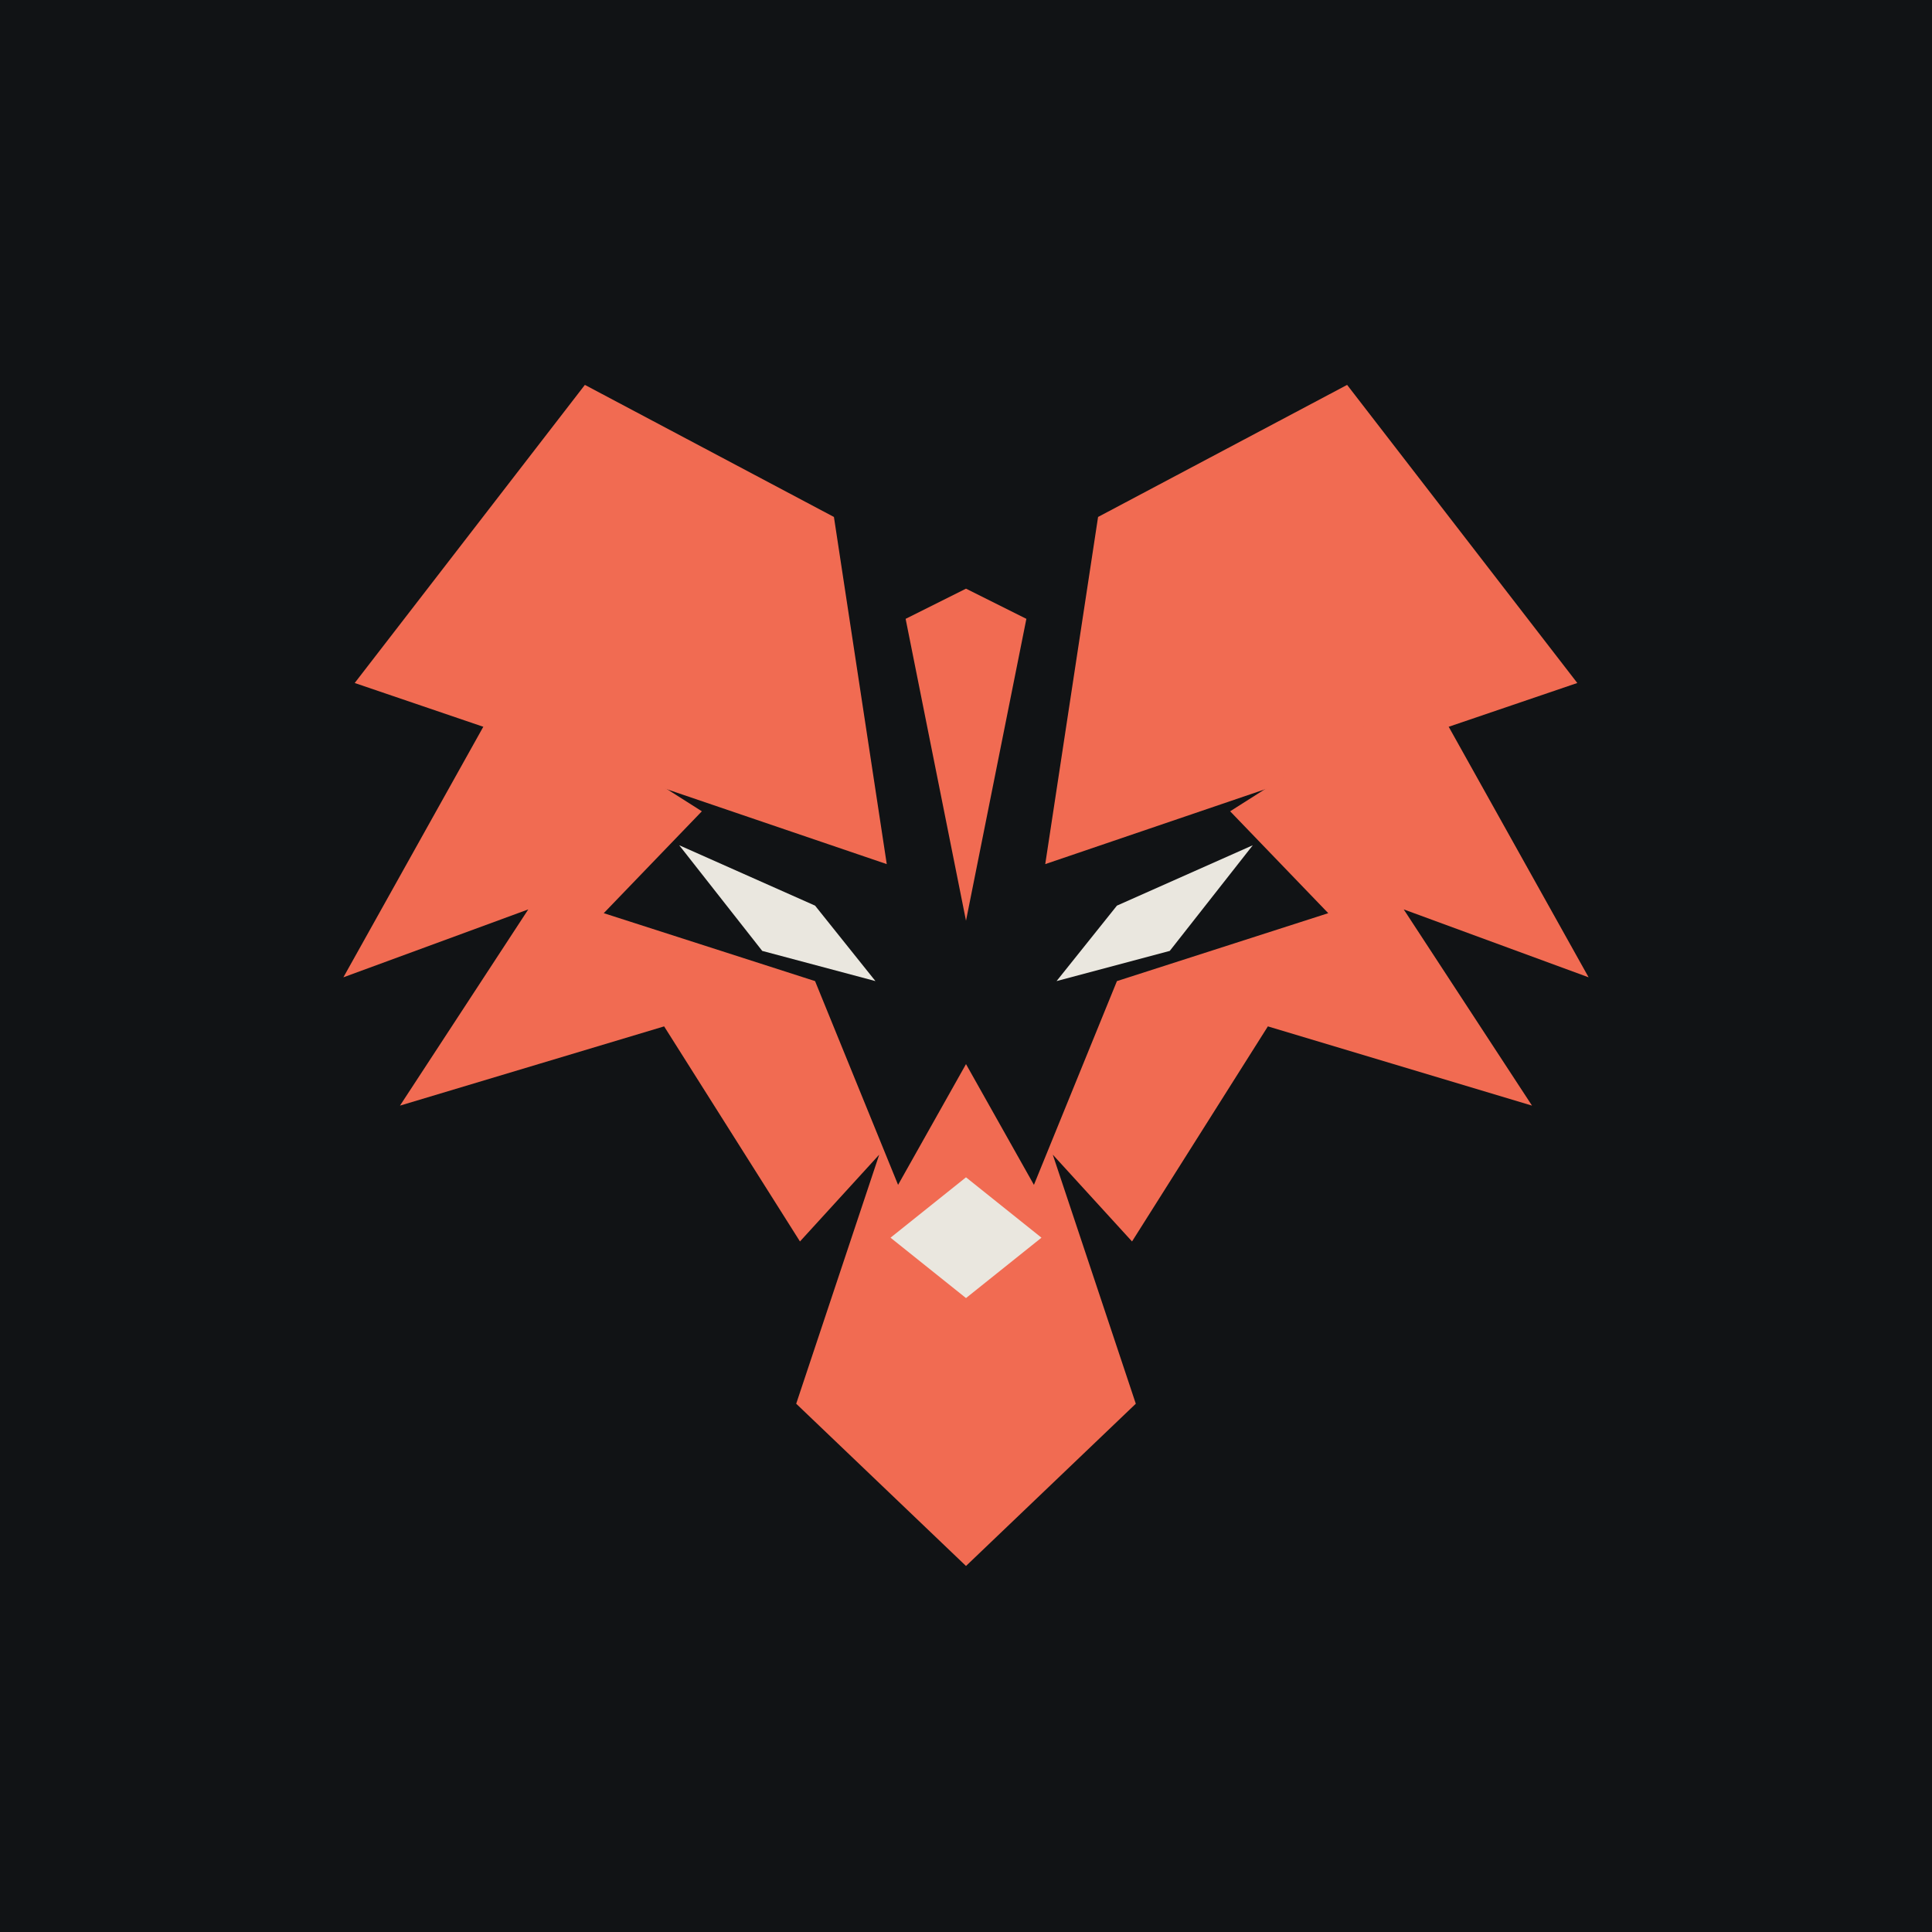
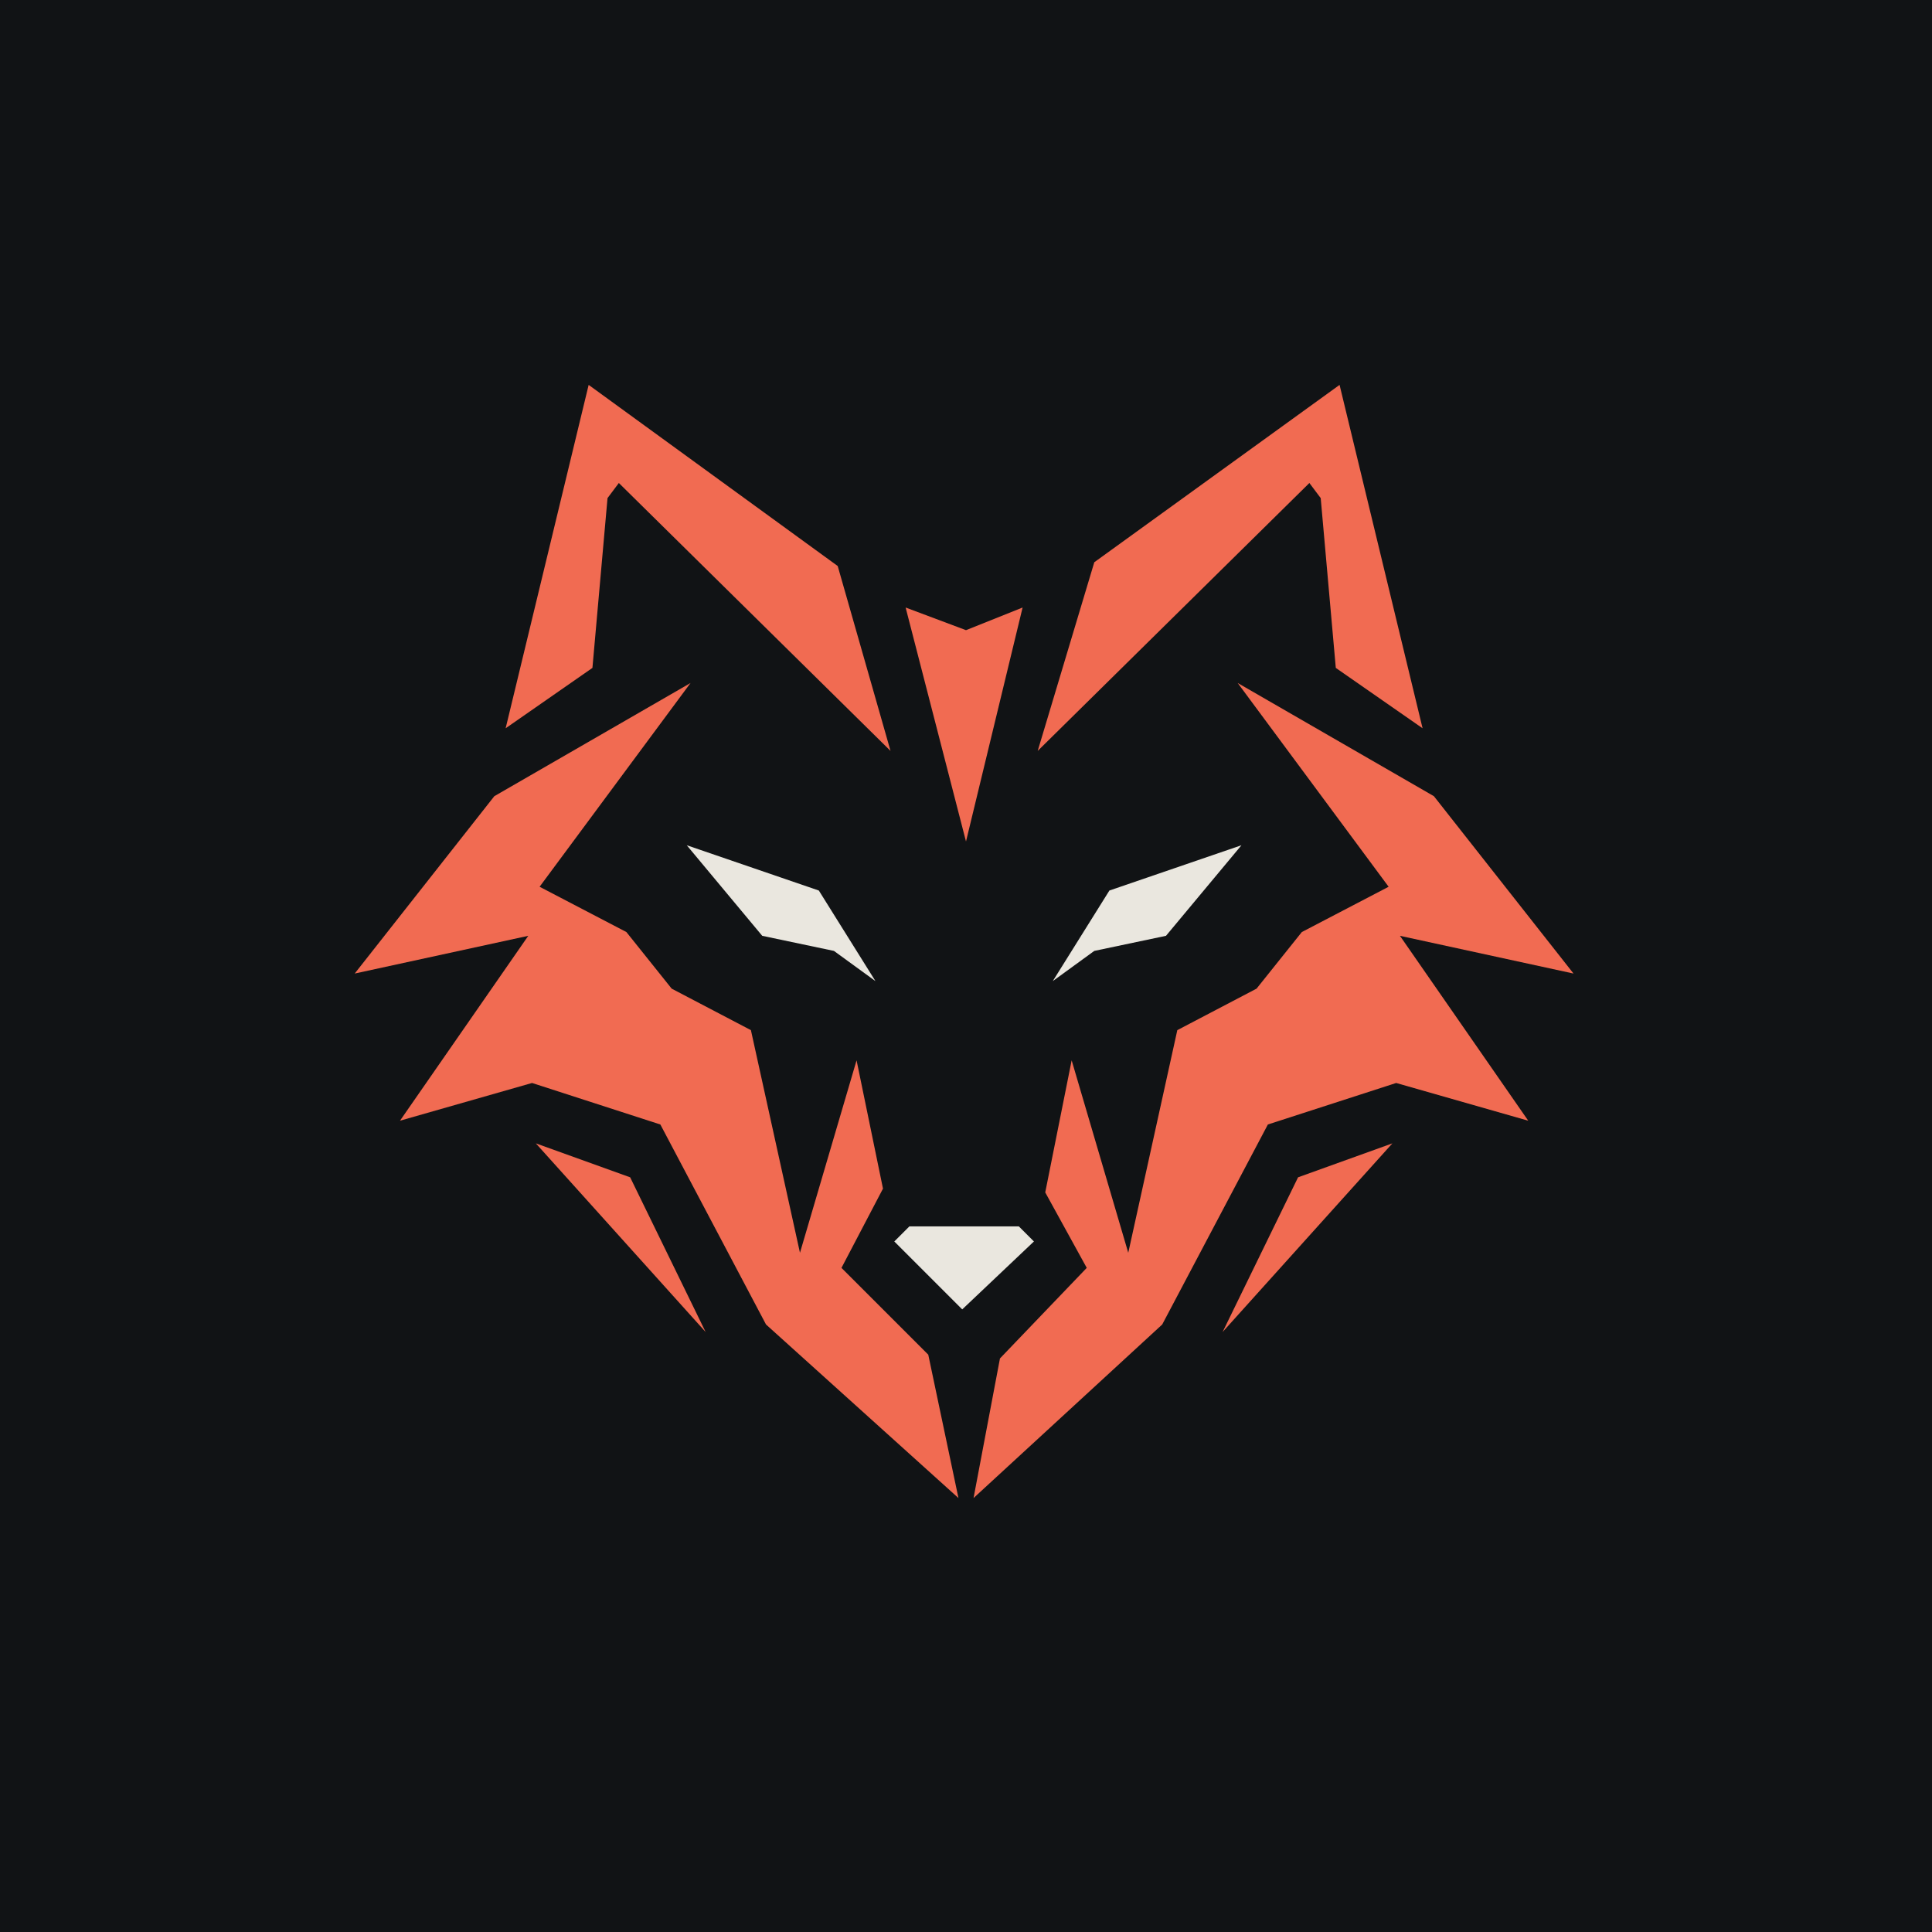
<svg xmlns="http://www.w3.org/2000/svg" width="128" height="128" viewBox="0 0 128 128">
-   <rect width="128" height="128" fill="#111315" />
-   <path d="M23.5 45.25 L38.75 25.5 L55.25 34.25 L58.75 57.25 Z" fill="#F16B52" />
-   <path d="M104.5 45.25 L89.25 25.5 L72.75 34.25 L69.25 57.25 Z" fill="#F16B52" />
-   <path d="M33.5 45.5 L22.75 64.75 L35 60.25 L26.5 73.25 L44 68 L53 82.25 L58.25 76.5 L52.75 93 L64 103.75 L75.25 93 L69.75 76.5 L75 82.25 L84 68 L101.5 73.25 L93 60.25 L105.25 64.75 L94.5 45.5 L81.5 53.75 L88 60.5 L74 65 L68.5 78.5 L64 70.5 L59.5 78.5 L54 65 L40 60.5 L46.5 53.75 Z" fill="#F16B52" />
-   <path d="M60 41 L64 39 L68 41 L64 61 Z" fill="#F16B52" />
-   <path d="M45 56 L54 60 L58 65 L50.5 63 Z" fill="#EAE7DF" />
-   <path d="M83 56 L74 60 L70 65 L77.5 63 Z" fill="#EAE7DF" />
-   <path d="M59 82 L64 86 L69 82 L64 78 Z" fill="#EAE7DF" />
+   <rect width="128" height="128" rx="0" fill="#111315" />
+   <path d="M 45.75,45.25 L 32.75,52.75 L 23.50,64.50 L 35.00,62.00 L 26.50,74.25 L 35.25,71.75 L 43.75,74.50 L 50.75,87.75 L 63.50,99.25 L 61.50,89.75 L 55.75,84.00 L 58.50,78.75 L 56.75,70.25 L 53.00,83.00 L 49.75,68.25 L 44.50,65.50 L 41.50,61.75 L 35.75,58.75 Z" fill="#F16B52" />
+   <path d="M 82.00,45.25 L 92.00,58.75 L 86.25,61.75 L 83.25,65.50 L 78.00,68.25 L 74.75,83.00 L 71.00,70.25 L 69.25,79.00 L 72.00,84.00 L 66.25,90.00 L 64.50,99.25 L 77.00,87.75 L 84.00,74.50 L 92.50,71.75 L 101.25,74.25 L 92.75,62.00 L 104.25,64.50 L 95.00,52.75 Z" fill="#F16B52" />
+   <path d="M 39.00,25.50 L 33.50,48.25 L 39.25,44.25 L 40.25,33.00 L 41.00,32.00 L 59.00,49.75 L 55.50,37.50 Z" fill="#F16B52" />
+   <path d="M 88.75,25.50 L 72.50,37.25 L 68.75,49.75 L 86.75,32.00 L 87.50,33.00 L 88.50,44.25 L 94.25,48.25 Z" fill="#F16B52" />
+   <path d="M 60.00,40.25 L 64.00,55.75 L 67.75,40.25 L 64.00,41.75 Z" fill="#F16B52" />
+   <path d="M 92.25,75.75 L 86.00,78.00 L 81.00,88.25 Z" fill="#F16B52" />
+   <path d="M 35.50,75.75 L 46.75,88.25 L 41.75,78.00 Z" fill="#F16B52" />
+   <path d="M 45.50,56.00 L 50.50,62.00 L 55.25,63.00 L 58.00,65.00 L 54.25,59.00 Z" fill="#EAE7DF" />
+   <path d="M 82.25,56.00 L 73.50,59.00 L 69.75,65.00 L 72.50,63.00 L 77.25,62.00 Z" fill="#EAE7DF" />
+   <path d="M 59.25,82.25 L 63.75,86.75 L 68.50,82.25 L 67.50,81.25 L 60.25,81.25 Z" fill="#EAE7DF" />
</svg>
